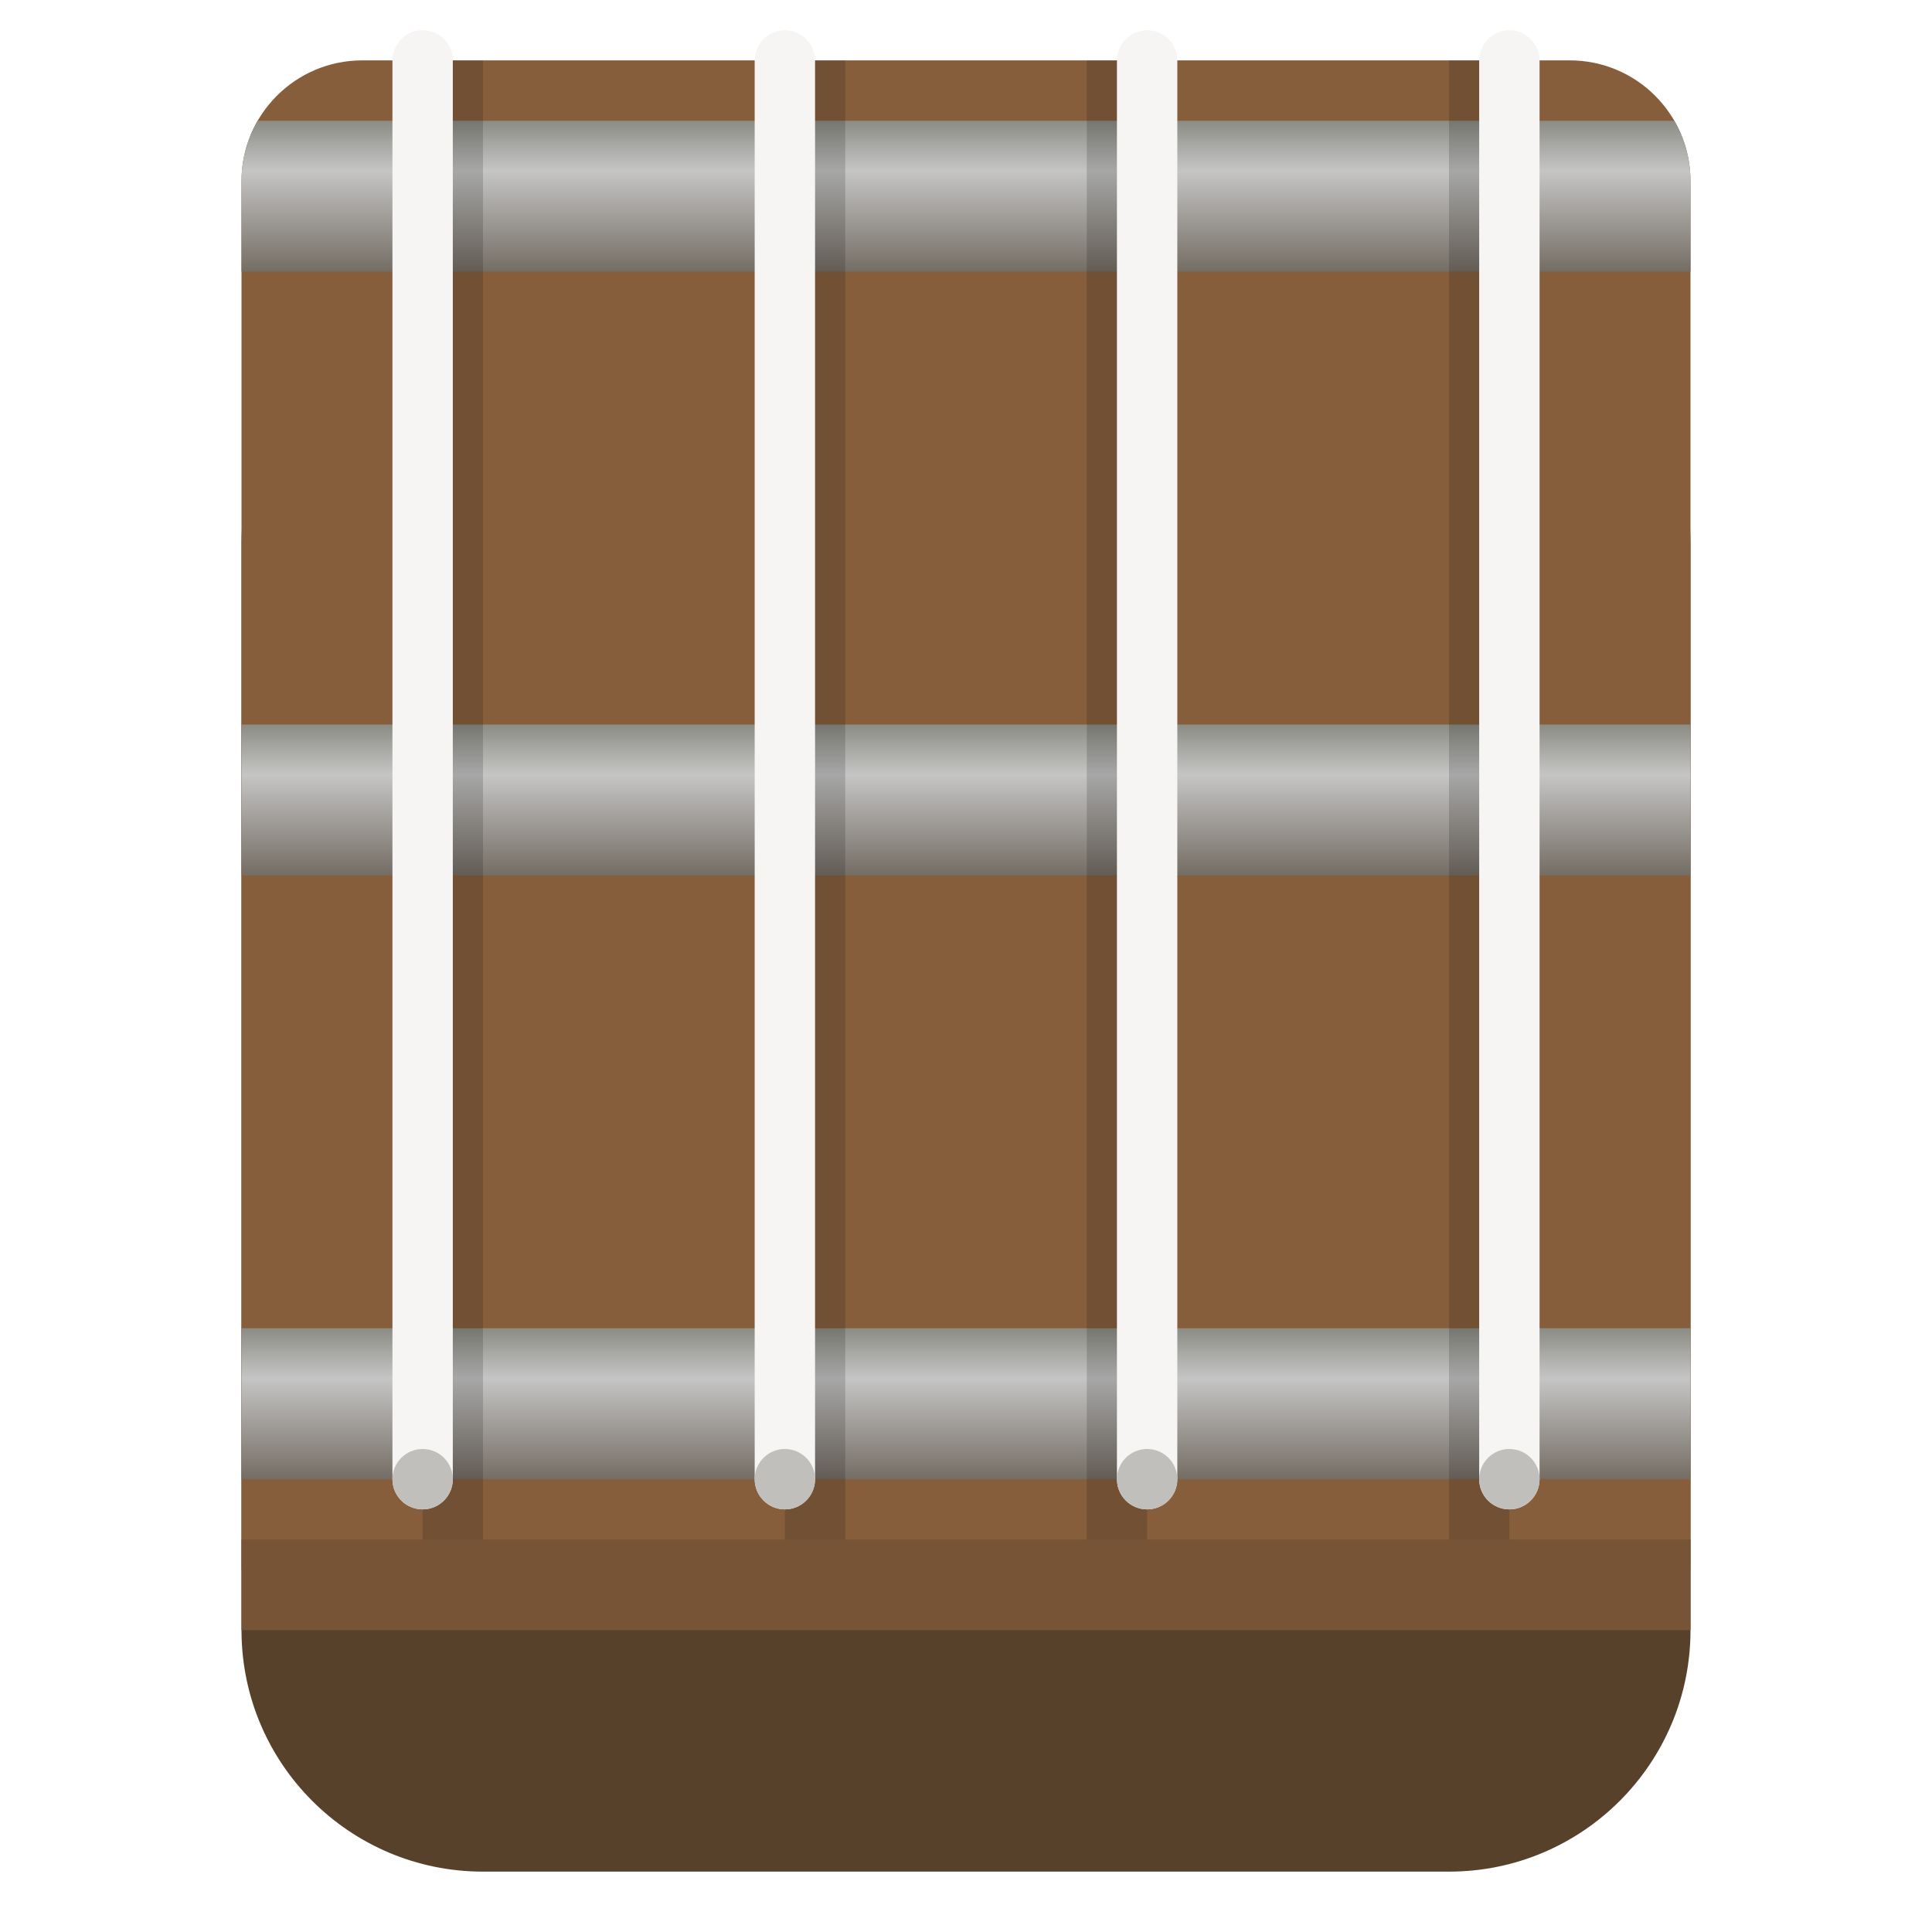
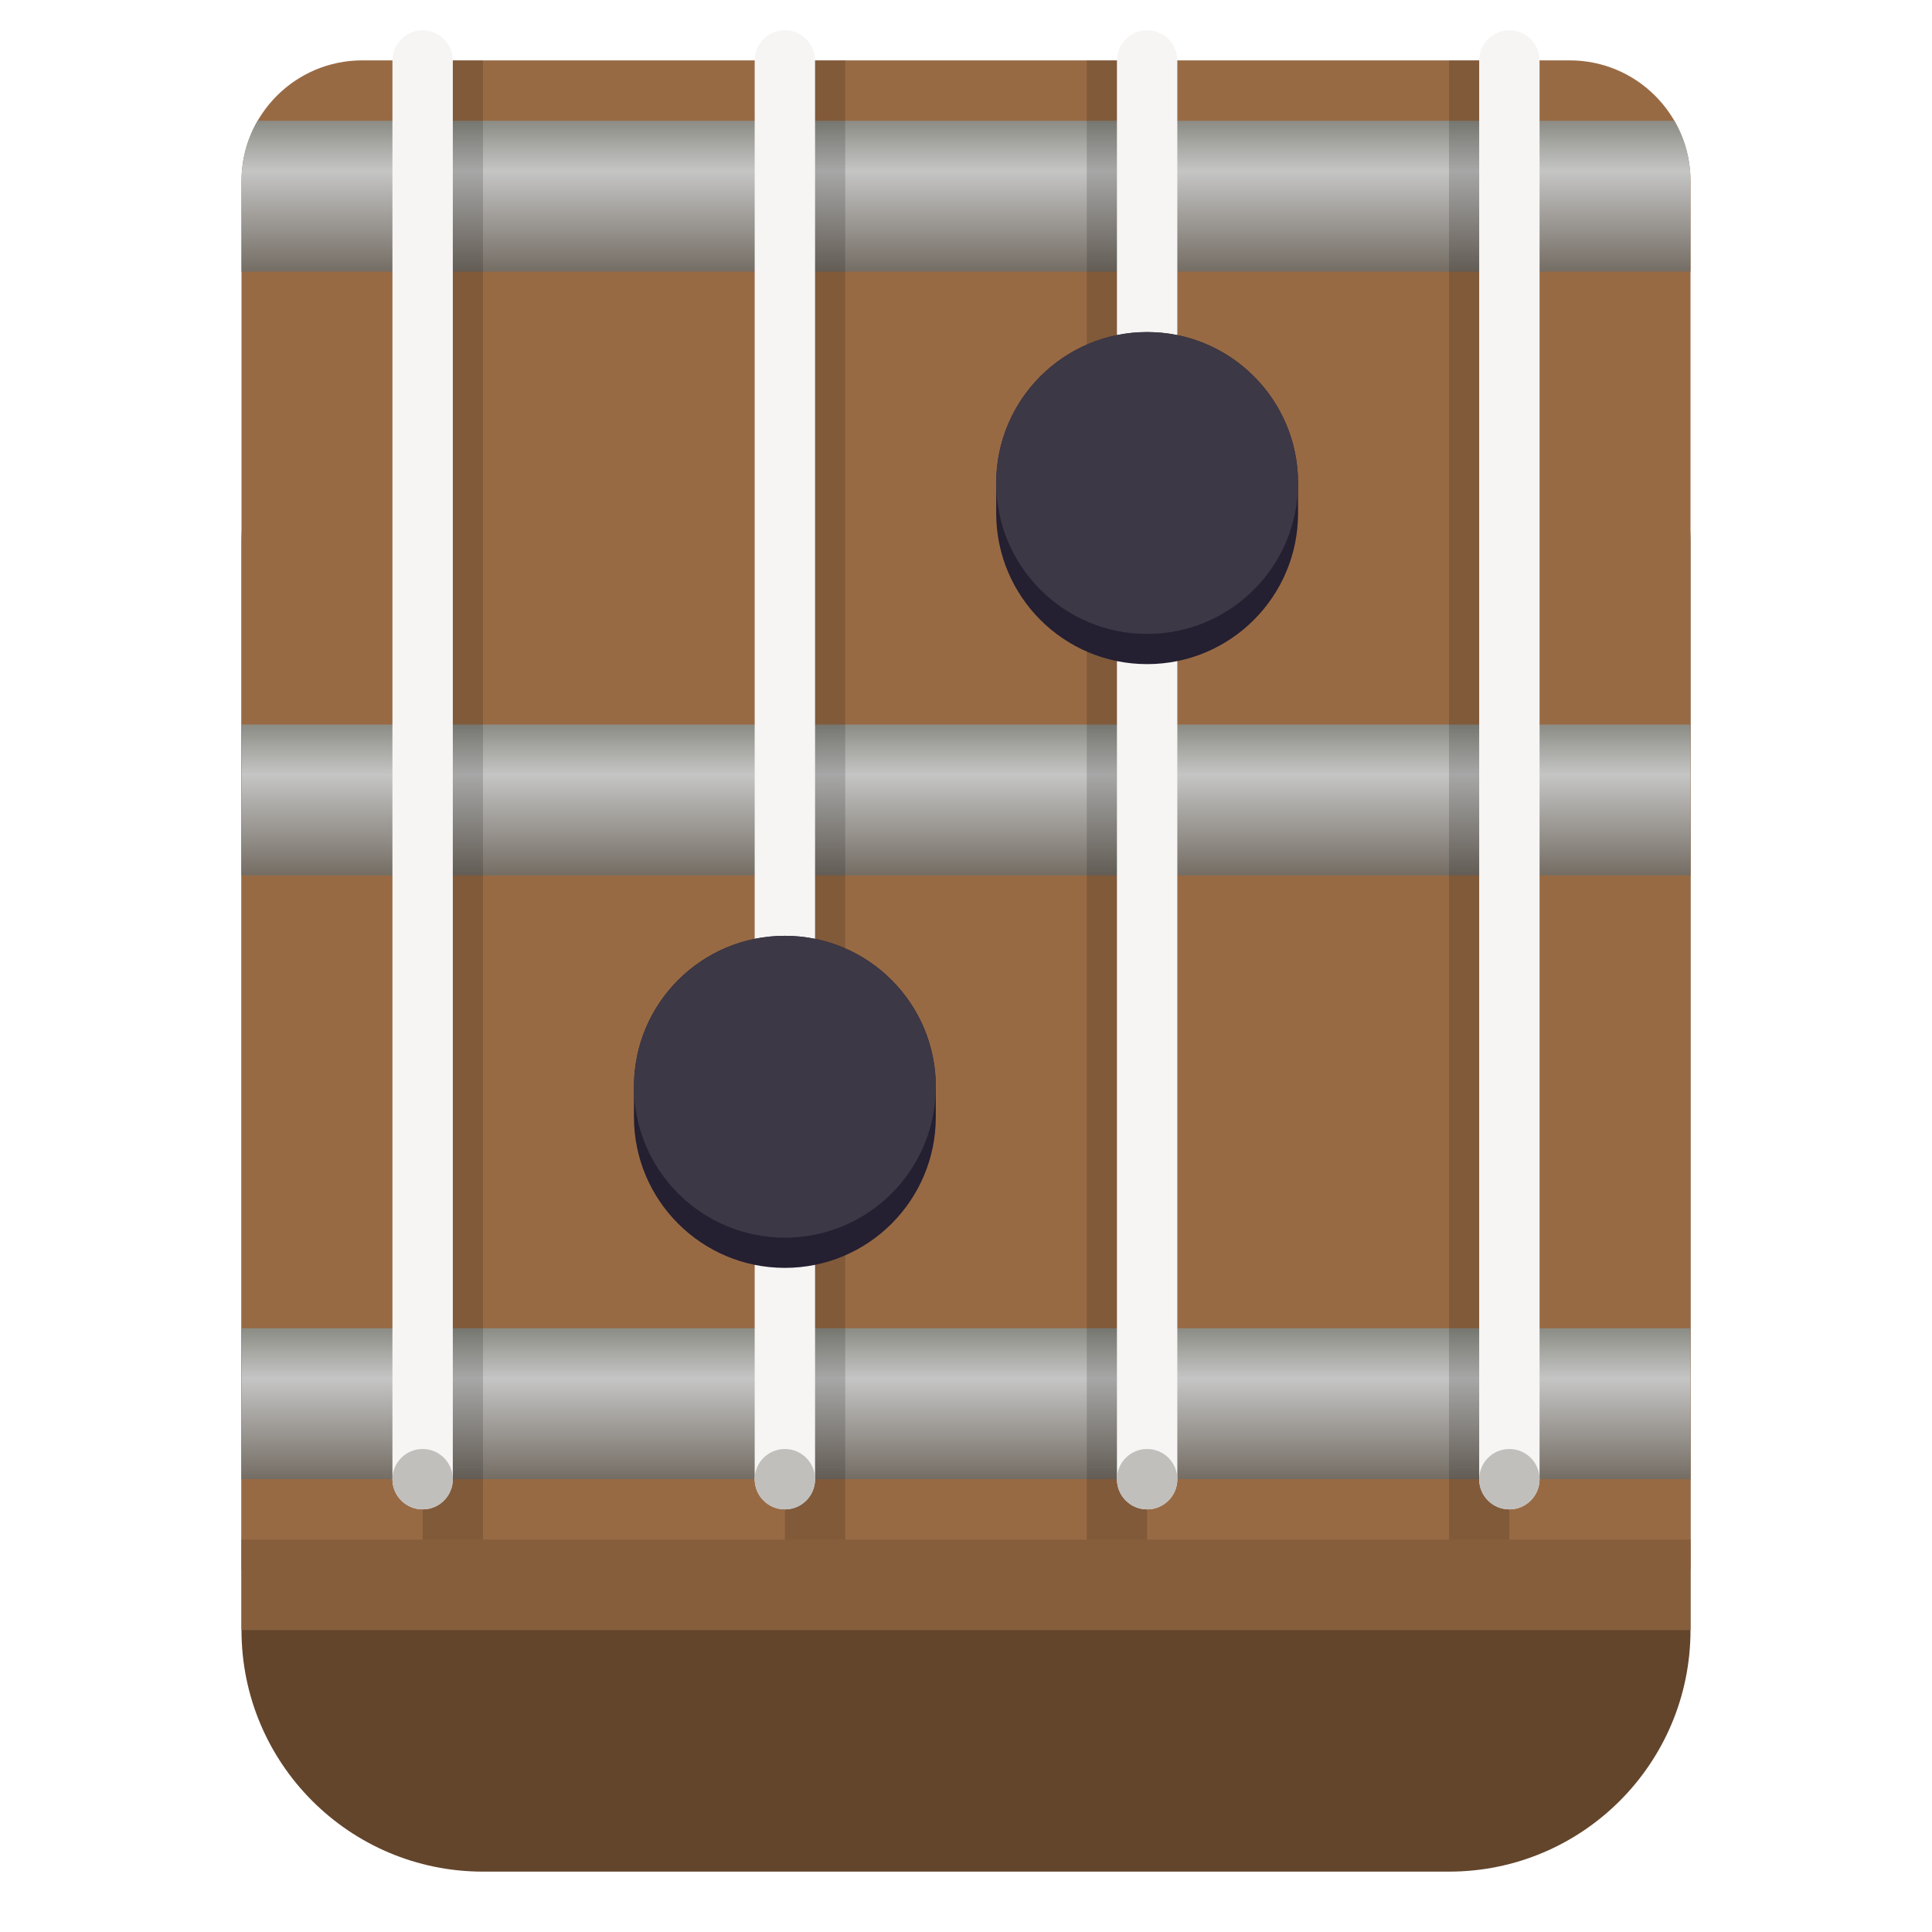
<svg xmlns="http://www.w3.org/2000/svg" xmlns:xlink="http://www.w3.org/1999/xlink" height="128px" viewBox="0 0 128 128" width="128px">
  <clipPath id="a">
    <path d="m 16 8 h 96 v 10 h -96 z m 0 0" />
  </clipPath>
  <clipPath id="b">
    <path d="m 24 4 h 80 c 4.418 0 8 3.582 8 8 v 92 h -96 v -92 c 0 -4.418 3.582 -8 8 -8 z m 0 0" />
  </clipPath>
  <linearGradient id="c" gradientUnits="userSpaceOnUse">
    <stop offset="0" stop-color="#746d64" />
    <stop offset="0.667" stop-color="#c5c5c5" />
    <stop offset="1" stop-color="#8c8c85" />
  </linearGradient>
  <linearGradient id="d" gradientTransform="matrix(0.923077 0 0 2.500001 4.923077 -467.0002)" x1="64" x2="64" xlink:href="#c" y1="194" y2="190" />
  <clipPath id="e">
    <path d="m 16 48 h 96 v 10 h -96 z m 0 0" />
  </clipPath>
  <clipPath id="f">
    <path d="m 24 4 h 80 c 4.418 0 8 3.582 8 8 v 92 h -96 v -92 c 0 -4.418 3.582 -8 8 -8 z m 0 0" />
  </clipPath>
  <linearGradient id="g" gradientTransform="matrix(0.923077 0 0 2.500001 4.923077 -497.0002)" x1="64" x2="64" xlink:href="#c" y1="222" y2="218" />
  <clipPath id="h">
    <path d="m 16 88 h 96 v 10 h -96 z m 0 0" />
  </clipPath>
  <clipPath id="i">
    <path d="m 24 4 h 80 c 4.418 0 8 3.582 8 8 v 92 h -96 v -92 c 0 -4.418 3.582 -8 8 -8 z m 0 0" />
  </clipPath>
  <linearGradient id="j" gradientTransform="matrix(0.923077 0 0 2.500001 4.923077 -527.0003)" x1="64" x2="64" xlink:href="#c" y1="250" y2="246" />
-   <path d="m 32 20 h 64 c 8.836 0 16 7.164 16 16 v 72 c 0 8.836 -7.164 16 -16 16 h -64 c -8.836 0 -16 -7.164 -16 -16 v -72 c 0 -8.836 7.164 -16 16 -16 z m 0 0" fill="#58412b" />
-   <path d="m 24 4 h 80 c 4.418 0 8 3.582 8 8 v 92 h -96 v -92 c 0 -4.418 3.582 -8 8 -8 z m 0 0" fill="#865e3c" />
+   <path d="m 32 20 h 64 c 8.836 0 16 7.164 16 16 v 72 c 0 8.836 -7.164 16 -16 16 h -64 c -8.836 0 -16 -7.164 -16 -16 v -72 c 0 -8.836 7.164 -16 16 -16 z m 0 0" fill="#63452c" />
+   <path d="m 24 4 h 80 c 4.418 0 8 3.582 8 8 v 92 h -96 v -92 c 0 -4.418 3.582 -8 8 -8 z m 0 0" fill="#986a44" />
  <g clip-path="url(#a)">
    <g clip-path="url(#b)">
      <path d="m 16 8 h 96 v 10 h -96 z m 0 0" fill="url(#d)" />
    </g>
  </g>
  <g clip-path="url(#e)">
    <g clip-path="url(#f)">
      <path d="m 16 48 h 96 v 10 h -96 z m 0 0" fill="url(#g)" />
    </g>
  </g>
  <g clip-path="url(#h)">
    <g clip-path="url(#i)">
      <path d="m 16 88 h 96 v 10 h -96 z m 0 0" fill="url(#j)" />
    </g>
  </g>
-   <path d="m 16 102 h 96 v 6 h -96 z m 0 0" fill="#775435" />
+   <path d="m 16 102 h 96 v 6 h -96 z m 0 0" fill="#865e3c" />
  <path d="m 28 4 h 4 v 98 h -4 z m 0 0" fill-opacity="0.153" />
  <path d="m 28 2.004 c 1.105 0 2 0.895 2 2 v 93.996 c 0 1.105 -0.895 2 -2 2 s -2 -0.895 -2 -2 v -93.996 c 0 -1.105 0.895 -2 2 -2 z m 0 0" fill="#f6f5f4" />
  <path d="m 30 98 c 0 1.105 -0.895 2 -2 2 s -2 -0.895 -2 -2 s 0.895 -2 2 -2 s 2 0.895 2 2 z m 0 0" fill="#c0bfbc" />
  <path d="m 52 4 h 4 v 98 h -4 z m 0 0" fill-opacity="0.153" />
  <path d="m 52 2.004 c 1.105 0 2 0.895 2 2 v 93.996 c 0 1.105 -0.895 2 -2 2 s -2 -0.895 -2 -2 v -93.996 c 0 -1.105 0.895 -2 2 -2 z m 0 0" fill="#f6f5f4" />
  <path d="m 54 98 c 0 1.105 -0.895 2 -2 2 s -2 -0.895 -2 -2 s 0.895 -2 2 -2 s 2 0.895 2 2 z m 0 0" fill="#c0bfbc" />
  <path d="m 72 4 h 4 v 98 h -4 z m 0 0" fill-opacity="0.153" />
  <path d="m 76 2.004 c 1.105 0 2 0.895 2 2 v 93.996 c 0 1.105 -0.895 2 -2 2 s -2 -0.895 -2 -2 v -93.996 c 0 -1.105 0.895 -2 2 -2 z m 0 0" fill="#f6f5f4" />
  <path d="m 78 98 c 0 1.105 -0.895 2 -2 2 s -2 -0.895 -2 -2 s 0.895 -2 2 -2 s 2 0.895 2 2 z m 0 0" fill="#c0bfbc" />
  <path d="m 96 4 h 4 v 98 h -4 z m 0 0" fill-opacity="0.153" />
  <path d="m 100 2.004 c 1.105 0 2 0.895 2 2 v 93.996 c 0 1.105 -0.895 2 -2 2 s -2 -0.895 -2 -2 v -93.996 c 0 -1.105 0.895 -2 2 -2 z m 0 0" fill="#f6f5f4" />
  <path d="m 102 98 c 0 1.105 -0.895 2 -2 2 s -2 -0.895 -2 -2 s 0.895 -2 2 -2 s 2 0.895 2 2 z m 0 0" fill="#c0bfbc" />
+   <path d="m 76 22 c 5.523 0 10 4.477 10 10 v 2 c 0 5.523 -4.477 10 -10 10 s -10 -4.477 -10 -10 v -2 c 0 -5.523 4.477 -10 10 -10 z m 0 0" fill="#241f31" />
+   <path d="m 86 32 c 0 5.523 -4.477 10 -10 10 s -10 -4.477 -10 -10 s 4.477 -10 10 -10 s 10 4.477 10 10 z m 0 0" fill="#3d3846" />
+   <path d="m 52 62 c 5.523 0 10 4.477 10 10 v 2 c 0 5.523 -4.477 10 -10 10 s -10 -4.477 -10 -10 v -2 c 0 -5.523 4.477 -10 10 -10 z m 0 0" fill="#241f31" />
+   <path d="m 62 72 c 0 5.523 -4.477 10 -10 10 s -10 -4.477 -10 -10 s 4.477 -10 10 -10 s 10 4.477 10 10 z m 0 0" fill="#3d3846" />
</svg>
